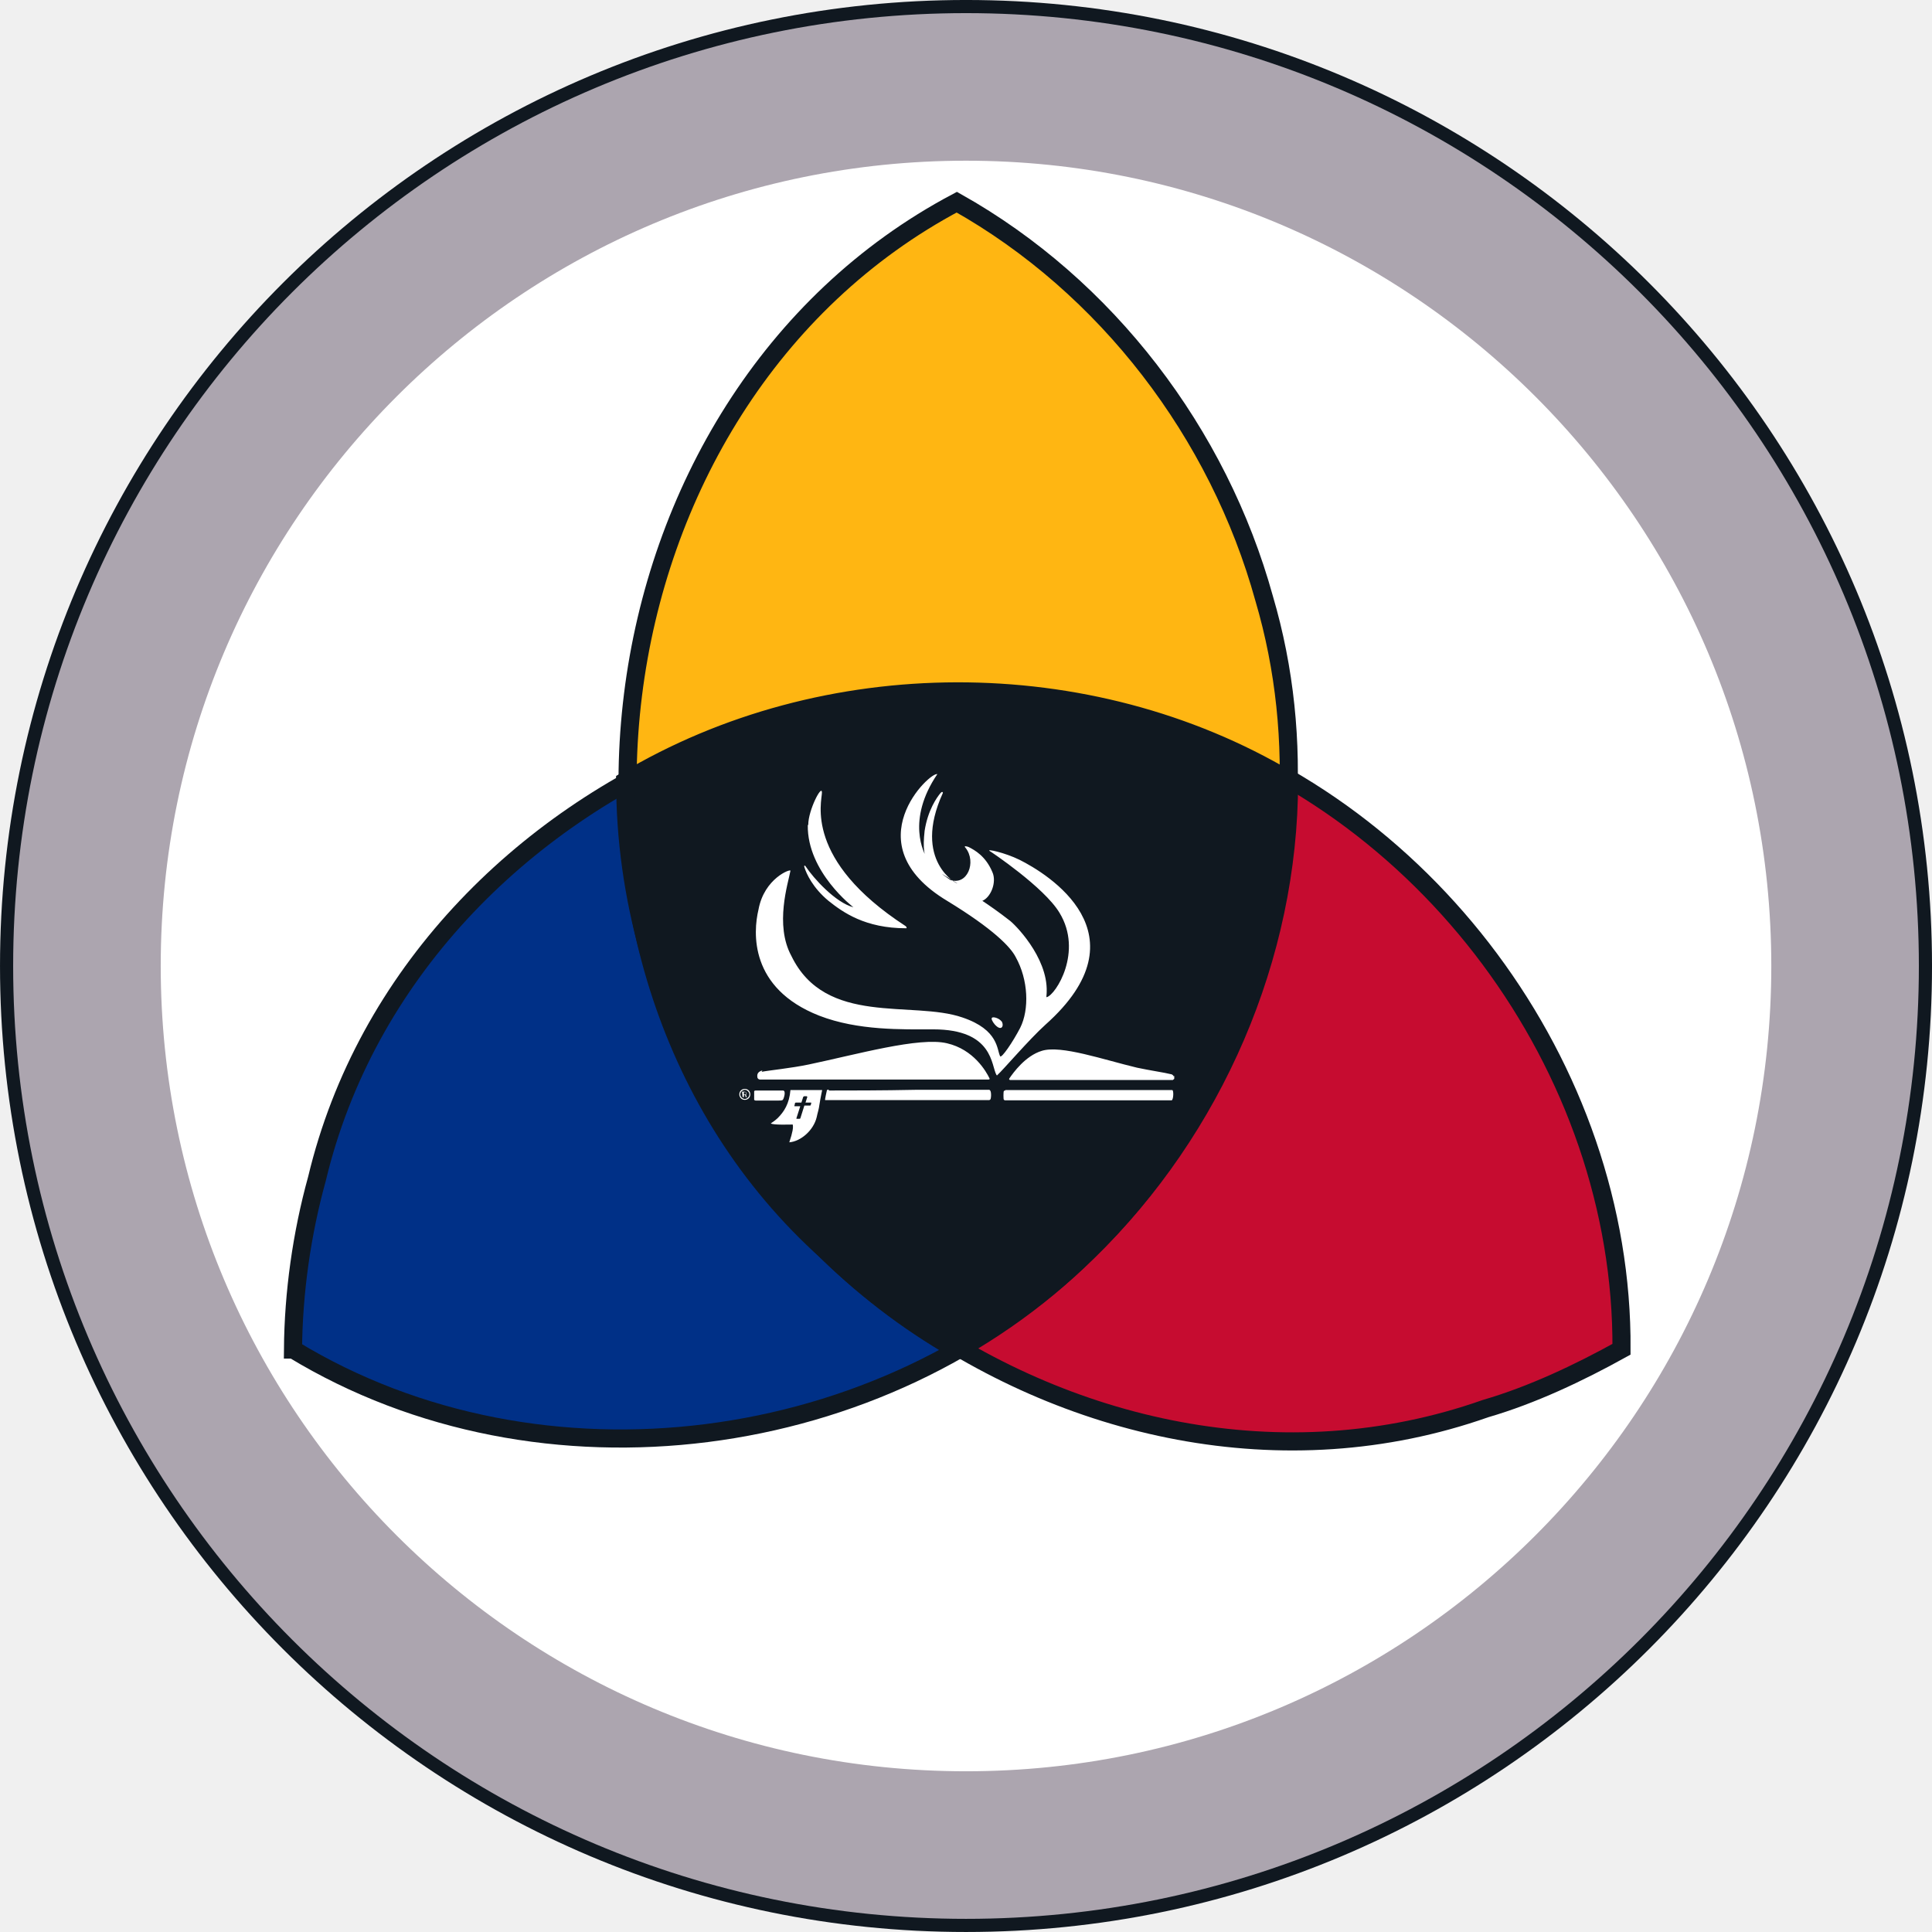
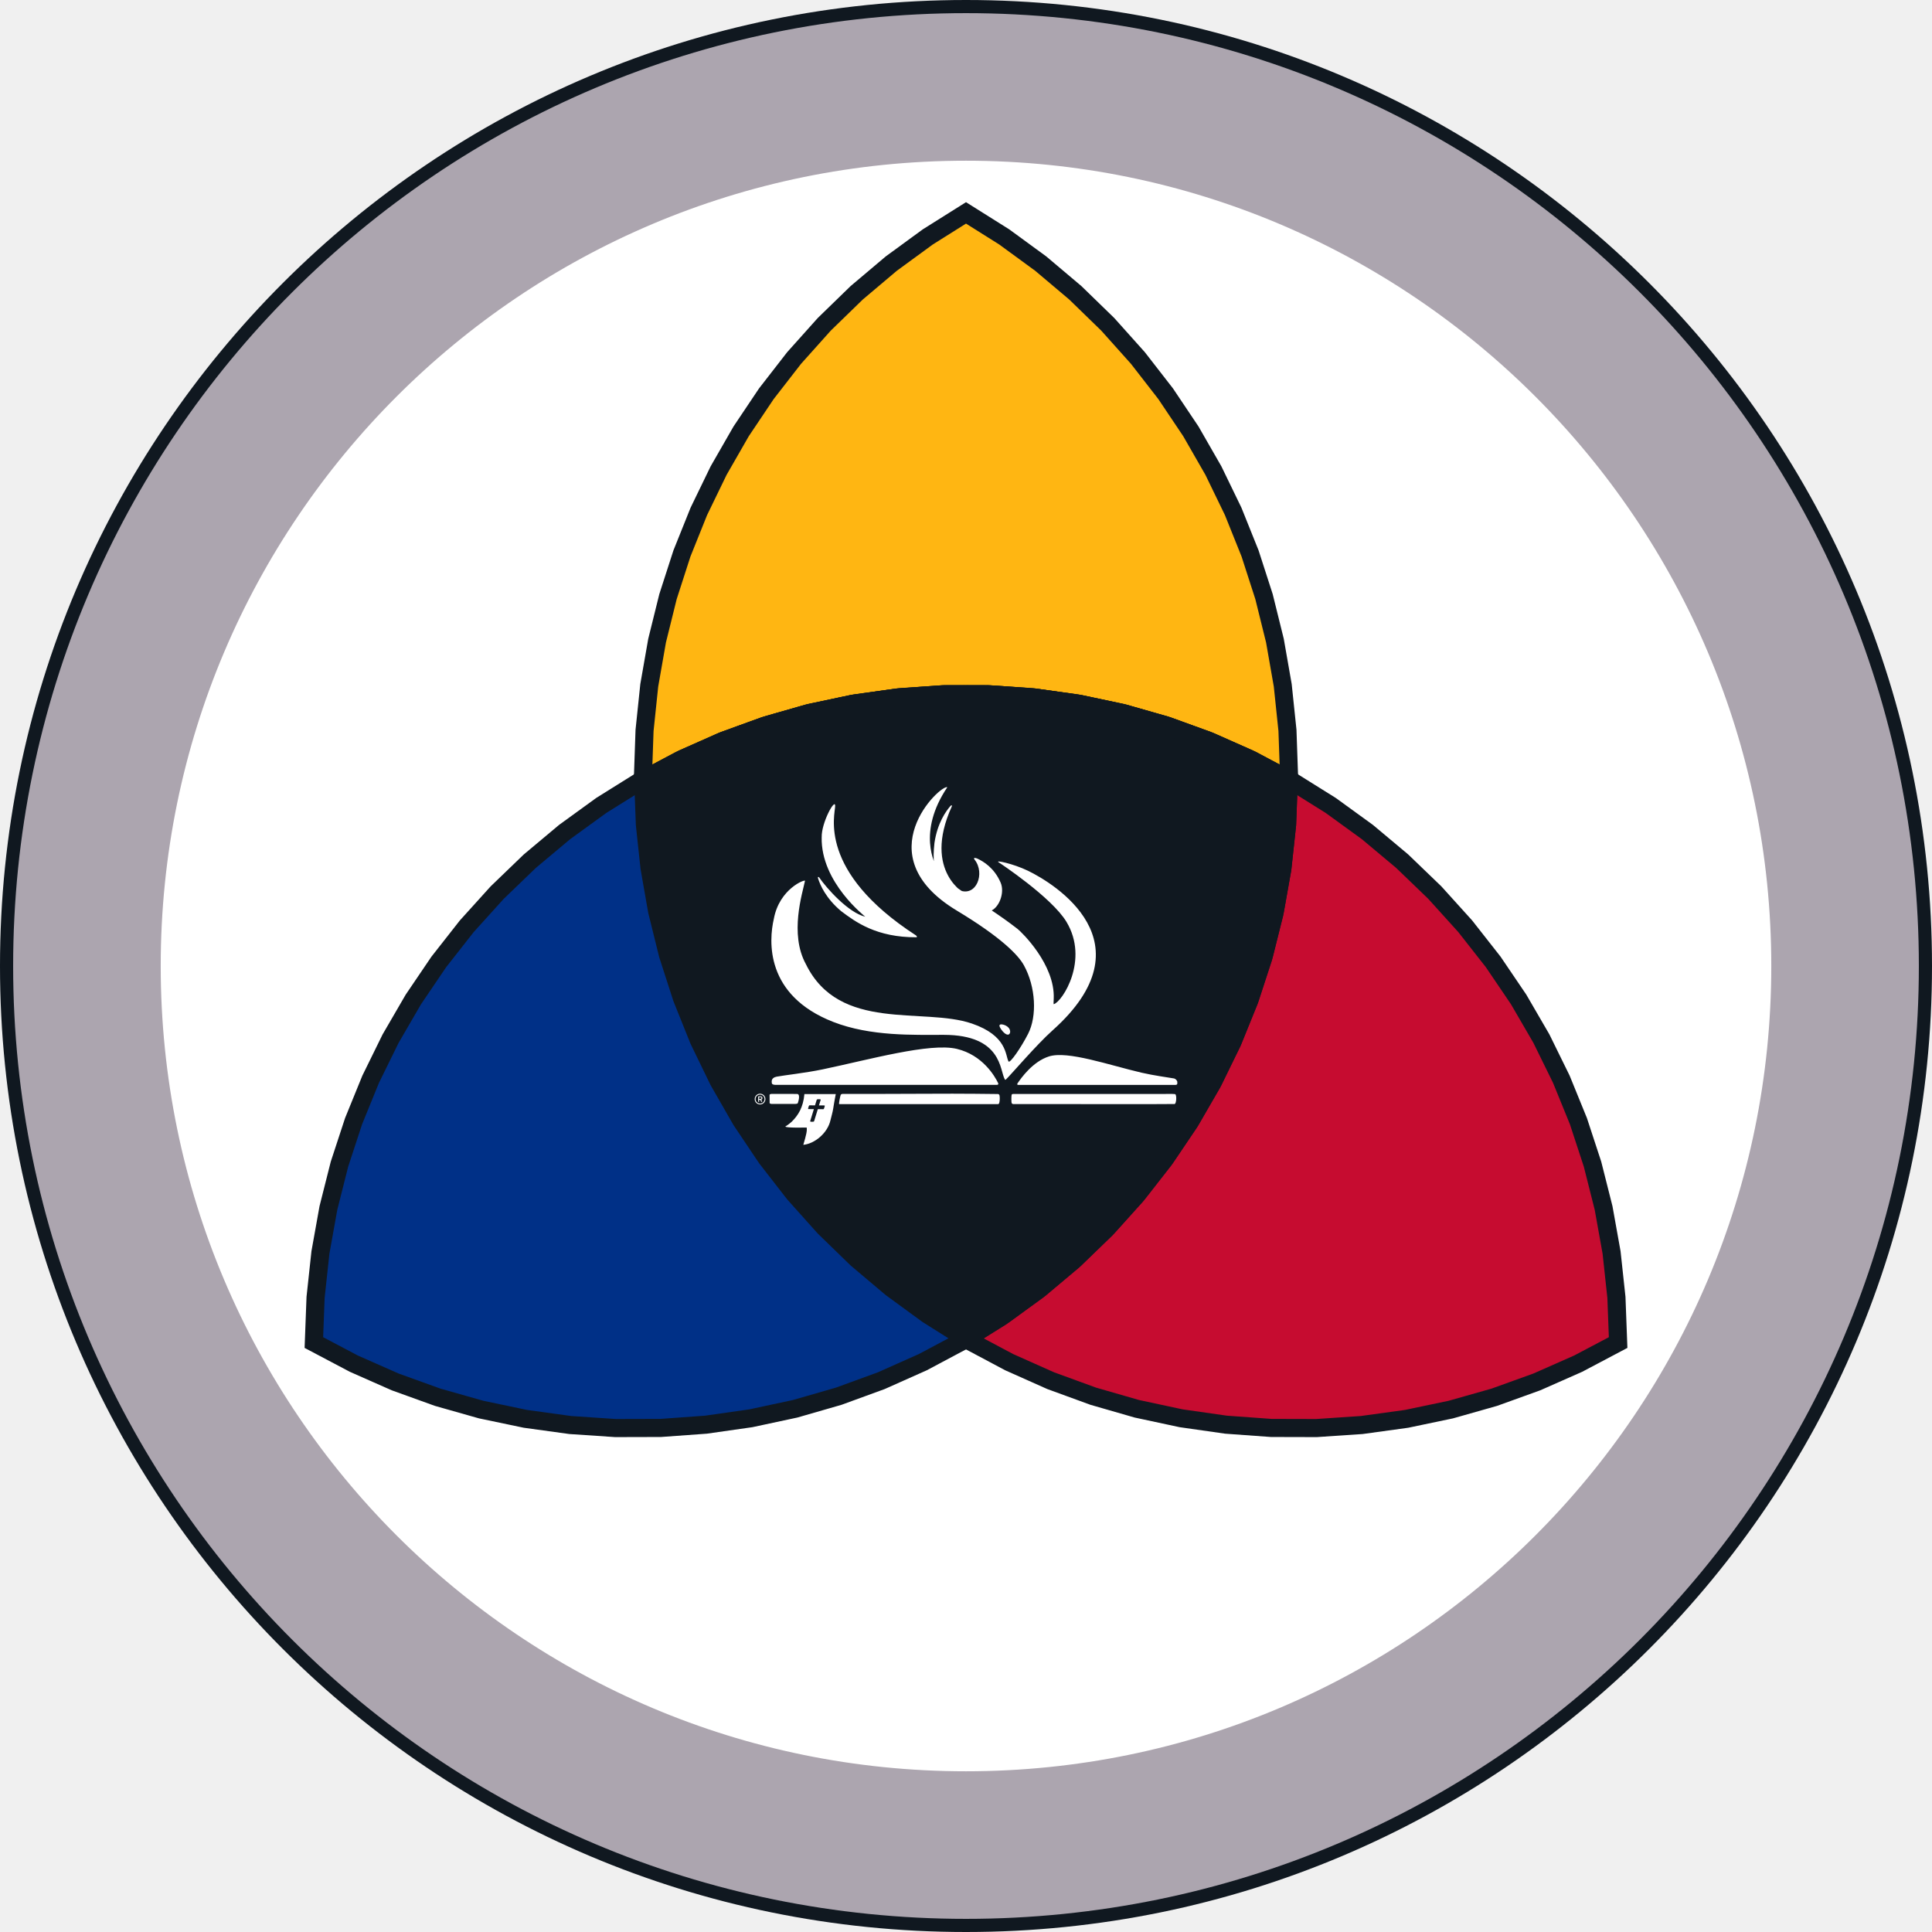
- <svg xmlns="http://www.w3.org/2000/svg" width="320" height="320" viewBox="0 0 84.667 84.667">
-   <g>
-     <g transform="translate(-15.869 -186.23)">
-       <circle cx="58.203" cy="228.563" r="41.687" fill="#fff" stroke="#101820" stroke-width="1.293" />
-       <circle cx="58.203" cy="228.563" r="38.524" fill="none" stroke="#aca5af" stroke-width="6.467" />
-     </g>
-     <g>
-       <g stroke="#101820" stroke-width=".794">
-         <path fill="#c60c30" d="M71.06 59.13c.08-12.35-8.64-24.07-20.5-27.55-7.63-2.36-16.28-1.47-23.16 2.65-.52 18.76 20 33.74 37.7 27.5 2.06-.6 4.1-1.57 5.96-2.6z" />
-         <path fill="#003087" d="M12.85 59.14c10.86 6.6 25.85 4.6 34.84-4.3 5.5-5.35 8.8-12.92 8.8-20.6-15.54-9.77-38.34-.42-42.6 17.42-.67 2.42-1.03 5-1.05 7.48z" />
-         <path fill="#ffb612" d="M41.92 59.13c11.3-6.2 17.12-20.56 13.48-32.9-2-7.24-6.9-13.68-13.47-17.37-16.42 8.7-19.52 33.55-5.7 45.98 1.7 1.65 3.63 3.1 5.7 4.3z" />
-         <path fill="#101820" d="M27.4 34.24c-.02 10.08 5.76 19.9 14.5 24.9 8.87-4.9 14.57-14.87 14.56-24.96-8.76-5.2-20.32-5.17-29.06.06z" />
+ <svg xmlns="http://www.w3.org/2000/svg" width="320" height="320" version="1.1" viewBox="0 0 84.667 84.667">
+   <g transform="translate(-.00049937 .00050008)">
+     <circle cx="42.334" cy="42.333" r="41.687" fill="#fff" stroke="#101820" stroke-width="1.293" />
+     <circle cx="42.334" cy="42.333" r="38.524" fill="none" stroke="#aca5af" stroke-width="6.467" />
+     <g transform="translate(.3423)">
+       <g transform="matrix(.26458 0 0 .26458 -60.795 -105.1)" stroke="#101820">
+         <g stroke-width="9.225">
+           <path id="triquetraTop" transform="matrix(.32424 0 0 .32619 226.37 417.06)" d="m354.89 446.01-7.119-21.908-5.572-22.352-4.001-22.686-2.408-22.91-0.803-23.022 0.803-23.022 2.408-22.909 4.001-22.686 5.572-22.352 7.119-21.909 8.629-21.358 10.099-20.705 11.518-19.95 12.881-19.097 14.183-18.153 15.414-17.119 16.57-16.002 17.647-14.807 18.636-13.54 19.536-12.208 19.536 12.208 18.636 13.54 17.647 14.807 16.57 16.002 15.414 17.119 14.183 18.153 12.881 19.097 11.518 19.95 10.099 20.705 8.629 21.358 7.119 21.909 5.573 22.352 4 22.686 2.408 22.909 0.803 23.022-0.803 23.022-2.408 22.91-4 22.686-5.573 22.352-7.119 21.908-8.629 21.359-10.099 20.704-11.518 19.95-12.881 19.098-14.183 18.152-15.414 17.119-16.57 16.003-17.647 14.807-18.636 13.54-19.536 12.207-19.536-12.207-18.636-13.54-17.647-14.807-16.57-16.002-15.414-17.12-14.183-18.152-12.881-19.098-11.518-19.95-10.099-20.704z" fill="#ffb612" />
+           <path id="triquetraRigth" transform="matrix(-.16212 .2808 -.28248 -.16309 590.93 486.92)" d="m500 618.95-19.536-12.207-18.636-13.54-17.647-14.807-16.57-16.002-15.414-17.12-14.183-18.152-12.881-19.098-11.518-19.95-10.099-20.704-8.629-21.359-7.119-21.908-5.572-22.352-4.001-22.686-2.408-22.91-0.803-23.022 0.803-23.022 2.408-22.909 4.001-22.686 5.572-22.352 7.119-21.909 8.629-21.358 10.099-20.705 11.518-19.95 12.881-19.097 14.183-18.153 15.414-17.119 16.57-16.002 17.647-14.807 18.636-13.54 19.536-12.208 19.536 12.208 18.636 13.54 17.647 14.807 16.57 16.002 15.414 17.119 14.183 18.153 12.881 19.097 11.518 19.95 10.099 20.705 8.629 21.358 7.119 21.909 5.573 22.352 4 22.686 2.408 22.909 0.803 23.022-0.803 23.022-2.408 22.91-4 22.686-5.573 22.352-7.119 21.908-8.629 21.359-10.099 20.704-11.518 19.95-12.881 19.098-14.183 18.152-15.414 17.119-16.57 16.003-17.647 14.807-18.636 13.54z" fill="#c60c30" />
+           <path id="triquetraLeft" transform="matrix(-.16212 -.2808 .28248 -.16309 348.17 767.72)" d="m500 618.95-19.536-12.207-18.636-13.54-17.647-14.807-16.57-16.002-15.414-17.12-14.183-18.152-12.881-19.098-11.518-19.95-10.099-20.704-8.629-21.359-7.119-21.908-5.572-22.352-4.001-22.686-2.408-22.91-0.803-23.022 0.803-23.022 2.408-22.909 4.001-22.686 5.572-22.352 7.119-21.909 8.629-21.358 10.099-20.705 11.518-19.95 12.881-19.097 14.183-18.153 15.414-17.119 16.57-16.002 17.647-14.807 18.636-13.54 19.536-12.208 19.536 12.208 18.636 13.54 17.647 14.807 16.57 16.002 15.414 17.119 14.183 18.153 12.881 19.097 11.518 19.95 10.099 20.705 8.629 21.358 7.119 21.909 5.573 22.352 4 22.686 2.408 22.909 0.803 23.022-0.803 23.022-2.408 22.91-4 22.686-5.573 22.352-7.119 21.908-8.629 21.359-10.099 20.704-11.518 19.95-12.881 19.098-14.183 18.152-15.414 17.119-16.57 16.003-17.647 14.807-18.636 13.54z" fill="#003087" />
+         </g>
+         <path id="triquetraCenter" d="m388.49 512.23-3.791 0.01-2.748 0.184-4.807 0.348-1.85 0.254-5.625 0.803-1.402 0.295-5.916 1.268-1.842 0.523-5.301 1.525-3.189 1.15-3.748 1.367-6.158 2.723-0.496 0.221-6.592 3.482 0.279 7.404 0.158 1.514 0.611 5.674 0.988 5.643 0.283 1.58 1.785 7.201 2.309 7.144 2.797 6.967 3.275 6.754 3.734 6.508 3.693 5.51 0.525 0.775 4.021 5.176 0.578 0.736 4.574 5.113 0.41 0.453 5.342 5.191 5.723 4.828 6.043 4.418 6.334 3.981 6.334-3.981 6.043-4.418 5.721-4.828 5.342-5.191 0.443-0.488 4.527-5.061 0.748-0.951 3.865-4.979 0.561-0.824 3.637-5.428 0.264-0.453 3.494-6.088 3.275-6.754 2.797-6.967 2.309-7.144 1.783-7.199 0.309-1.721 0.961-5.477 0.627-5.807 0.146-1.408 0.279-7.404-6.592-3.482-0.482-0.215-6.184-2.732-3.66-1.336-3.266-1.178-5.301-1.525-1.842-0.523-5.916-1.268-1.402-0.295-5.625-0.803-1.85-0.254-4.807-0.348-2.748-0.184z" fill="#101820" stroke-width="3" />
      </g>
-       <path fill="#fff" d="M32.4 47.96c0 .13.1.24.24.24.13 0 .24-.1.24-.24 0-.14-.1-.24-.24-.24-.14 0-.24.1-.24.24m.04 0c0-.1.1-.2.2-.2s.2.1.2.2-.1.2-.2.2-.2-.1-.2-.2m.1.1s.02.02.03.02c.02 0 .03 0 .03 0v-.1h.05l.03.1s0 0 .02 0h.02s.02 0 0-.02c0-.02-.02-.05-.03-.08 0 0 .03-.02.03-.07 0-.04-.05-.07-.1-.07h-.08s-.02 0-.02 0zm.06-.1v-.1h.06c.03 0 .04.03.04.05 0 .03 0 .05-.04.05h-.06m2.96.36l-.03.1c0 .02-.02.03-.03.03h-.25l-.17.54c0 .03-.03.04-.05.04h-.1c-.02 0-.03 0-.03-.02l.17-.53h-.25s-.02-.02 0-.04l.02-.1s.02-.02.03-.02h.25l.08-.25s.03-.03.05-.03h.1s.03.02.03.03l-.08.25h.25s0 .03 0 .05zm-.92-.55c-.05.6-.28.95-.56 1.23-.1.1-.3.23-.3.23.07.08.88.05.96.05.03.13 0 .33-.15.78.5-.04 1.06-.52 1.2-1.1.03-.16.1-.36.12-.55.05-.32.12-.63.12-.64-.48 0-.95 0-1.42 0m16.82-.6c0-.04-.07-.1-.14-.1-.22-.06-.9-.16-1.46-.28-1.47-.35-3.33-1-4.17-.74-.73.22-1.26.97-1.42 1.2-.05.07.03.08.03.08h7.08s.04 0 .05 0c0-.02.06-.03.06-.06 0-.02 0-.1 0-.12m-18.08-.18c.3-.06 1.3-.16 2.06-.32 2.1-.44 4.85-1.22 6.06-.93 1.17.27 1.72 1.24 1.86 1.53.04.06-.05.06-.05.06h-10s-.1 0-.12-.1c0-.05-.05-.23.22-.3m8.2-8.36c.78.3 1.2-.78.7-1.4-.1-.1.07-.06.14-.03.26.13.75.4 1.04 1.1.2.44-.07 1.13-.47 1.27-.35-.18-1.15-.54-1.4-.94m2.27 6.2c.13.2 0 .48-.3.14-.1-.12-.18-.27-.1-.3.08-.03.3.04.4.17m-1.94-6.05c-1.2-.77-1.6-.75-1.43-2.3.14-.9.53-1.46.7-1.66.1-.1.1 0 .1 0-1.37 3 .67 4.02.63 3.96m-6.53-2.56c0-.65.6-1.8.6-1.42 0 .4-.8 2.95 3.66 5.85.05.03.07.1.03.1-1.8 0-2.77-.7-3.4-1.2-.7-.58-.97-1.2-1.05-1.45-.05-.13.03-.1.04-.07.35.53 1.32 1.6 2.1 1.8 0 0-2.03-1.54-2-3.6m5.68-2.24c-1.38 2.03-.58 3.5-.46 3.68.54.88 1.85 1.35 3.6 2.72.2.13 1.7 1.6 1.65 3.15 0 .14-.03.24 0 .23.4-.1 1.6-2 .56-3.7-.67-1.12-3.04-2.7-3.05-2.7-.2-.12.65.06 1.3.38 1.2.6 5.6 3.25 1.13 7.23-.7.63-1.87 2-2.1 2.2-.02.04-.03 0-.04 0-.24-.4-.12-2-2.77-2-1.36 0-3.3.06-5-.6-3.06-1.2-2.9-3.65-2.66-4.65.25-1.37 1.42-1.8 1.4-1.7-.1.54-.7 2.37.04 3.73 1.5 3.1 5.3 1.94 7.5 2.7 1.6.54 1.5 1.42 1.65 1.7.06.1.56-.63.88-1.25.4-.8.36-2.1-.2-3.1-.23-.45-1-1.24-3-2.46-4.16-2.5-.7-5.72-.43-5.55m2.97 13.84c1.87 0 6.35 0 6.77 0 .1 0 .47 0 .55 0 .07 0 .06.4-.02.45-.08 0-5.47 0-7.3 0-.03 0-.05-.02-.06-.03-.02-.02-.02-.34 0-.37.02-.03.04-.03.07-.03m-10.92 0c.27 0 .94 0 1 0 0 0 .14 0 .17 0 .16 0 .03.38 0 .4-.02.05-.17.04-.2.04-.05 0-.7 0-1 0-.02 0-.05-.02-.06-.03 0-.03 0-.34 0-.37 0-.03.04-.04.08-.04m3.2 0c.83 0 2.36 0 3.77-.03 1.7 0 3.16 0 3.26 0 0 0 .04.03.05.06.03.07.03.26 0 .35 0 0-.03.03-.05.04-.1 0-7.12 0-7.2 0-.02 0 .07-.4.08-.44.02 0 .04-.02.07-.02" />
+       <path id="COTNicon" d="m32.731 48.165c0 0.13 0.105 0.235 0.235 0.235 0.13 0 0.236-0.105 0.236-0.235 0-0.129-0.106-0.235-0.236-0.235-0.129 0-0.235 0.106-0.235 0.235m0.039 0c0-0.108 0.088-0.195 0.196-0.195 0.109 0 0.196 0.087 0.196 0.195 0 0.108-0.087 0.196-0.196 0.196-0.108 0-0.196-0.088-0.196-0.196m0.114 0.107c0 0.007 0.005 0.013 0.013 0.013h0.017c0.007 0 0.013-6e-3 0.013-0.013v-0.078h0.048l0.037 0.081c0.002 4e-3 0.006 0.009 0.012 0.009h0.022c0.009 0 0.016-0.01 0.011-0.018-0.013-0.025-0.026-0.052-0.039-0.077 0.018-0.004 0.053-0.022 0.053-0.071 0-0.049-0.04-0.073-0.08-0.073h-0.093c-0.007 0-0.013 0.006-0.013 0.012zm0.041-0.116v-0.075h0.064c0.024 0 0.039 0.015 0.039 0.037 0 0.02-0.015 0.037-0.039 0.037h-0.064m2.874 0.329-0.026 0.085c-0.007 0.021-0.021 0.04-0.031 0.04l-0.244-2e-3 -0.162 0.525c-0.004 0.014-0.028 0.027-0.05 0.026l-0.089-6.78e-4c-0.022-1.41e-4 -0.038-0.013-0.034-0.027l0.162-0.525-0.243-0.002c-0.01 0-0.013-0.019-0.007-0.04l0.026-0.085c0.007-0.021 0.021-0.04 0.031-0.04l0.243 0.002 0.075-0.243c0.004-0.014 0.028-0.026 0.05-0.026l0.089 6.88e-4c0.022 1.28e-4 0.038 0.013 0.034 0.027l-0.075 0.243 0.244 0.002c0.01 9.3e-5 0.013 0.019 0.007 0.04zm-0.889-0.539c-0.051 0.584-0.276 0.934-0.548 1.204-0.083 0.083-0.283 0.222-0.291 0.222 0.07 0.064 0.862 0.041 0.937 0.041 0.028 0.122-0.015 0.321-0.146 0.758 0.489-0.046 1.057-0.505 1.188-1.069 0.036-0.156 0.098-0.354 0.125-0.535 0.046-0.311 0.11-0.611 0.11-0.621h-1.375m16.332-0.57c-0.014-0.032-0.07-0.103-0.133-0.114-0.227-0.04-0.893-0.129-1.426-0.253-1.433-0.335-3.236-0.972-4.056-0.712-0.711 0.225-1.225 0.953-1.379 1.183-0.04 0.06 0.031 0.065 0.031 0.065h6.887s0.039-0.002 0.048-0.007c0.01-0.006 0.037-0.019 0.037-0.047 6.99e-4 -0.021 0.006-0.087-0.008-0.113m-17.55-0.194c0.318-0.061 1.263-0.162 2.017-0.32 2.026-0.423 4.706-1.179 5.88-0.898 1.136 0.272 1.67 1.209 1.807 1.494 0.04 0.083-0.044 0.082-0.044 0.082h-9.729s-0.135-4.68e-4 -0.142-0.077c-0.004-0.05-0.049-0.23 0.211-0.281m8-8.175c0.752 0.318 1.151-0.741 0.675-1.336-0.083-0.117 0.071-0.07 0.134-0.04 0.25 0.12 0.726 0.395 1.007 1.045 0.191 0.442-0.065 1.113-0.454 1.25-0.362-0.177-1.132-0.523-1.363-0.919m2.187 6.056c0.126 0.184-0.007 0.45-0.289 0.121-0.098-0.116-0.179-0.258-0.1-0.287 0.08-0.03 0.3 0.036 0.388 0.166m-1.886-5.891c-1.151-0.73-1.548-0.711-1.383-2.232 0.13-0.885 0.516-1.403 0.681-1.596 0.085-0.107 0.097-0.027 0.078-9.35e-4 -1.311 2.887 0.664 3.893 0.623 3.829m-6.323-2.481c-0.018-0.636 0.59-1.741 0.59-1.376 0 0.381-0.795 2.86 3.534 5.671 0.048 0.028 0.066 0.087 0.027 0.087-1.749 0.007-2.666-0.668-3.295-1.142-0.687-0.573-0.929-1.171-1.007-1.413-0.046-0.128 0.026-0.088 0.04-0.067 0.335 0.486 1.283 1.545 2.02 1.722 0.022 5e-3 -1.953-1.492-1.91-3.483m5.505-2.191c-1.322 1.966-0.547 3.38-0.432 3.565 0.528 0.853 1.802 1.316 3.51 2.642 0.169 0.131 1.651 1.557 1.586 3.06-0.003 0.143-0.018 0.245 0.006 0.238 0.374-0.112 1.555-1.939 0.553-3.606-0.649-1.081-2.955-2.6-2.967-2.607-0.204-0.119 0.622 0.05 1.277 0.366 1.142 0.552 5.406 3.137 1.077 6.999-0.699 0.623-1.825 1.946-2.037 2.145-0.033 0.035-0.046 0.008-0.052-0.002-0.228-0.381-0.105-1.947-2.676-1.95-1.32-0.002-3.204 0.073-4.845-0.567-2.988-1.166-2.826-3.552-2.601-4.52 0.246-1.322 1.383-1.745 1.365-1.661-0.112 0.54-0.689 2.321 0.037 3.646 1.468 3.005 5.144 1.876 7.277 2.607 1.55 0.531 1.462 1.392 1.604 1.659 0.059 0.11 0.552-0.608 0.859-1.208 0.397-0.774 0.34-2.056-0.185-3.006-0.244-0.442-0.978-1.214-2.943-2.398-4.043-2.436-0.678-5.557-0.414-5.401m2.888 13.44h6.578c0.099 0 0.449-0.008 0.518 0.007 0.076 0.017 0.062 0.408-0.019 0.433-0.077 0.01-5.308 0.002-7.082 0.002-0.032-0.003-0.053-0.03-0.062-0.043-0.017-0.026-0.014-0.337 0-0.364 0.016-0.031 0.04-0.032 0.067-0.036m-10.605 0h0.972c0.014 0 0.136 0.002 0.165 0.002 0.166 0 0.039 0.38 0.027 0.405-0.03 0.041-0.175 0.03-0.19 0.03h-0.973c-0.03-0.004-0.068-0.024-0.069-0.037-0.003-0.026-0.003-0.328-0.003-0.354 0-0.032 0.041-0.042 0.072-0.047m3.112 0c0.802 0 2.287 0.002 3.657-0.007 1.647-0.012 3.085 0.012 3.177 0.012 0.01 0 0.049 0.023 0.056 0.045 0.023 0.083 0.019 0.263-0.01 0.35-0.008 0.026-0.022 0.04-0.046 0.047-0.077 0.001-6.901 0-6.966 0-0.03 0 0.051-0.384 0.067-0.41 0.012-0.018 0.034-0.029 0.065-0.036" fill="#fff" stroke-width=".12" />
    </g>
  </g>
</svg>
